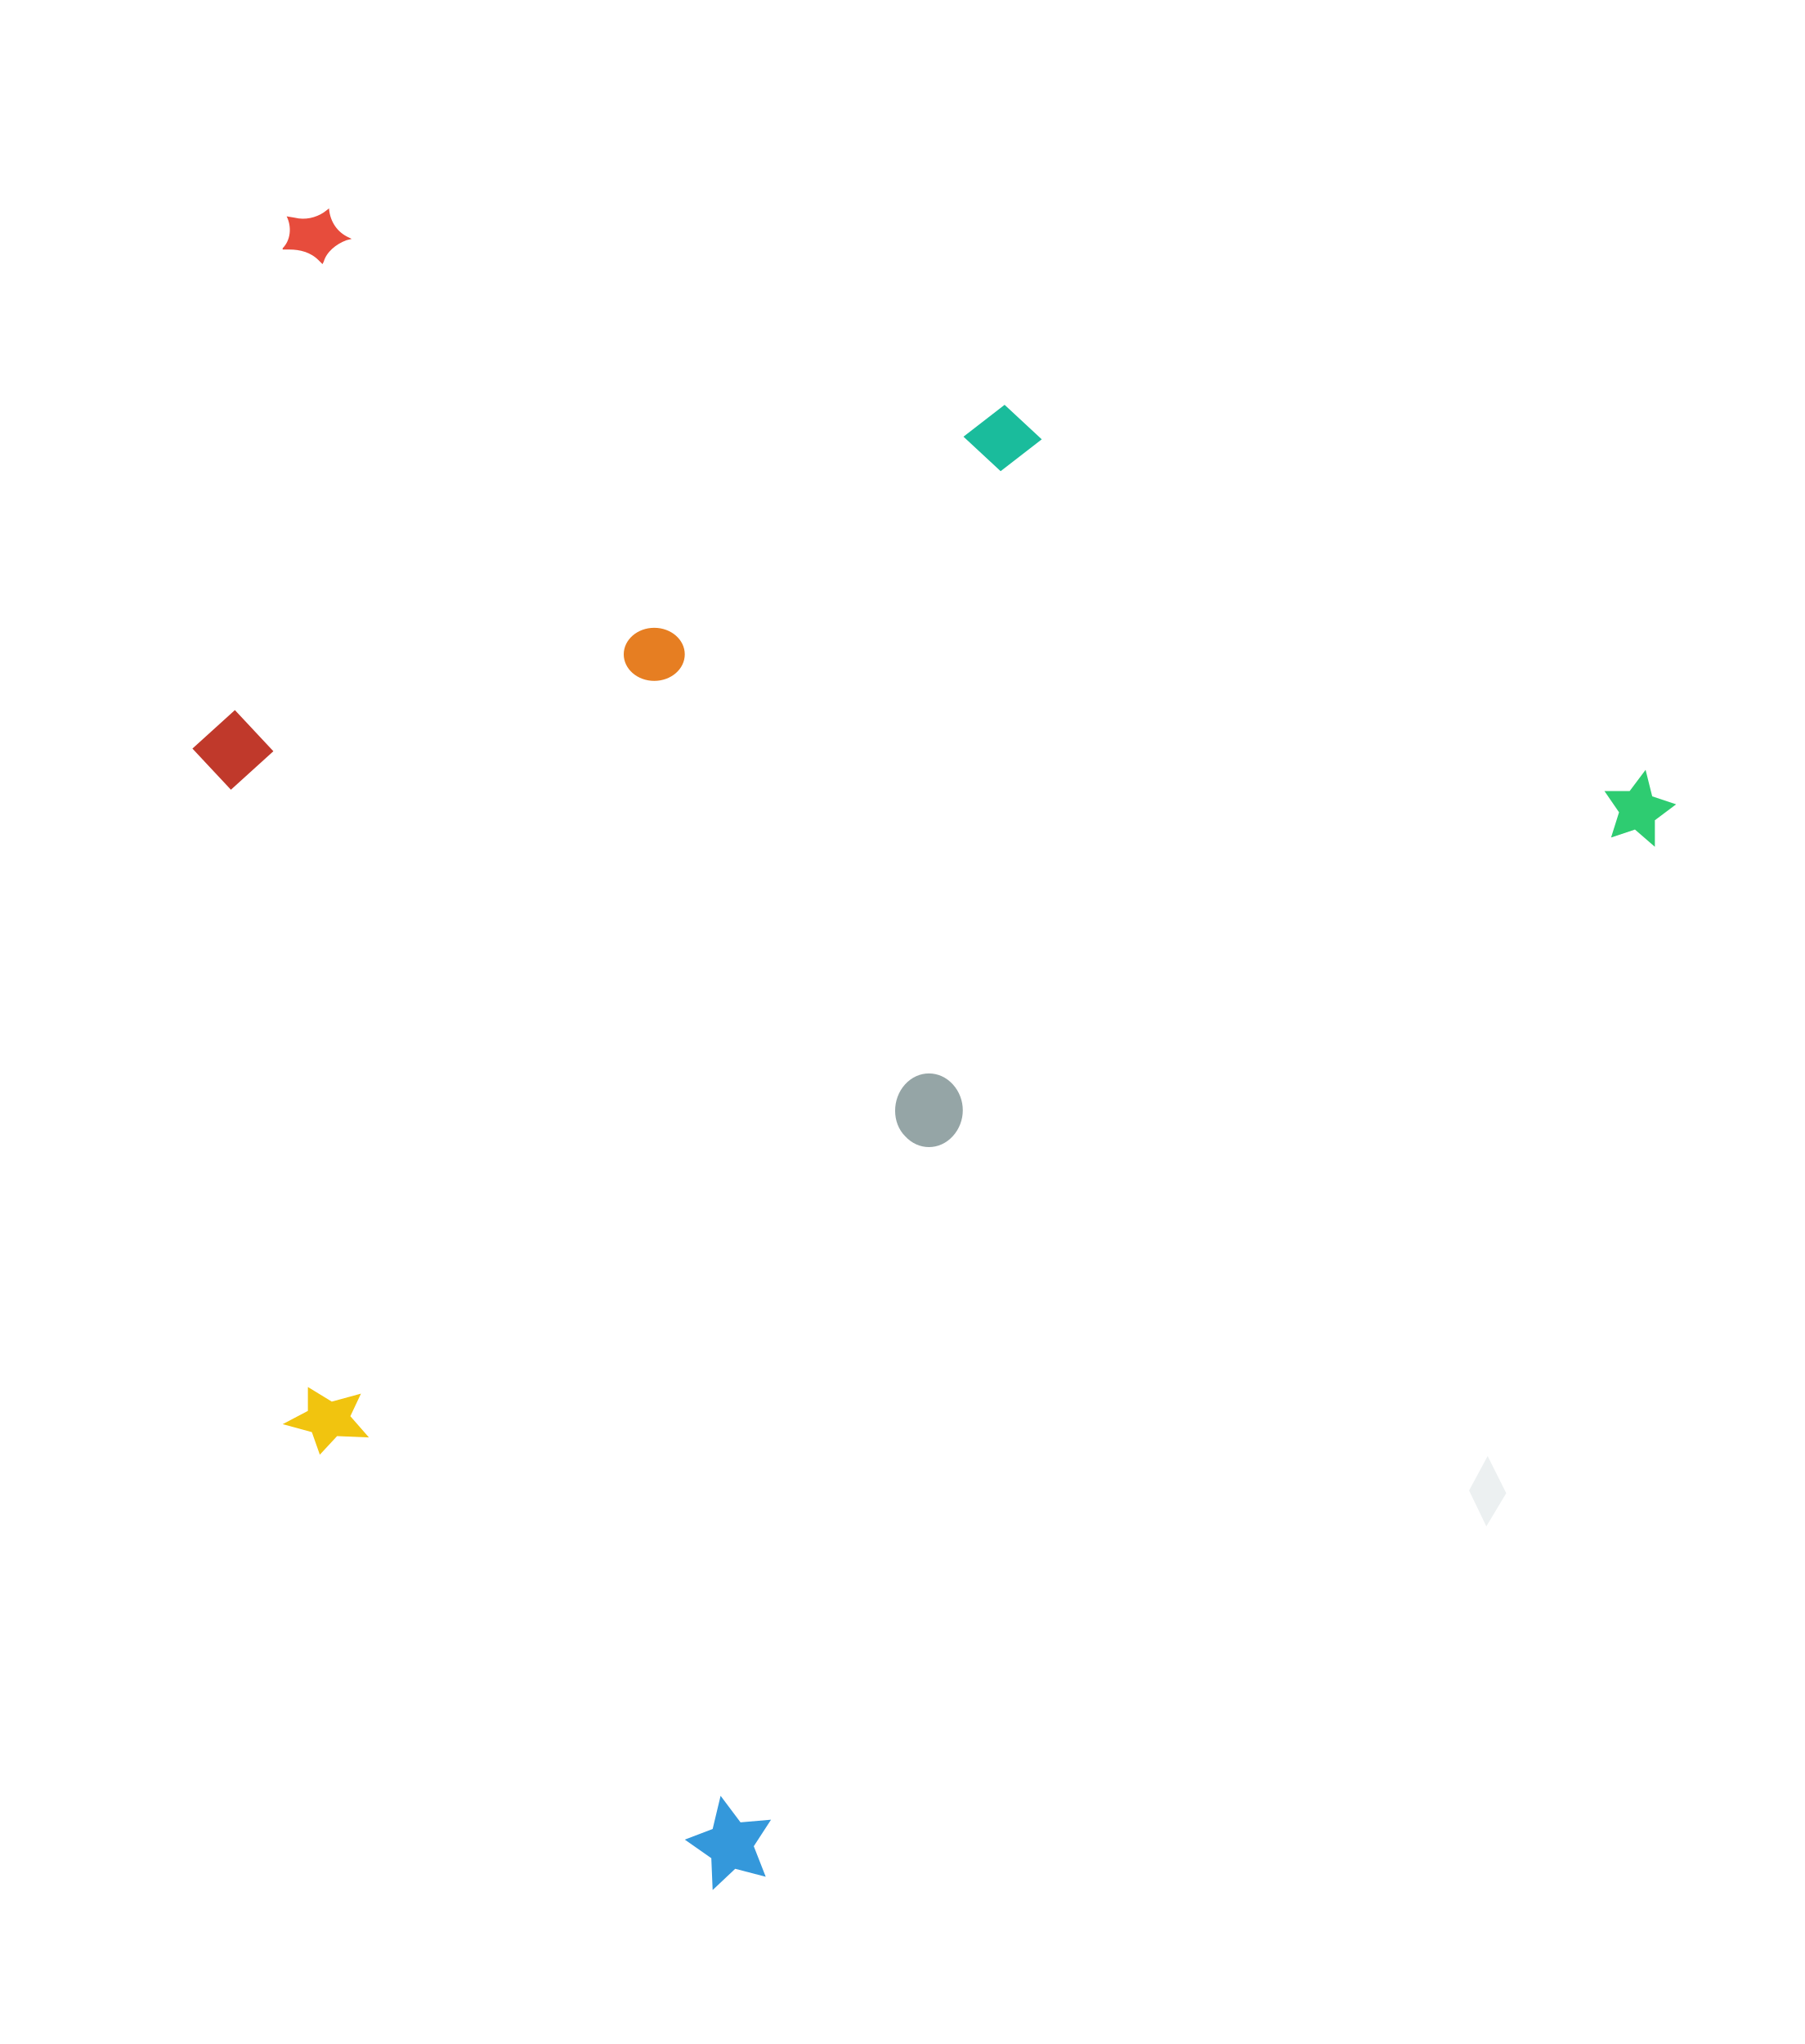
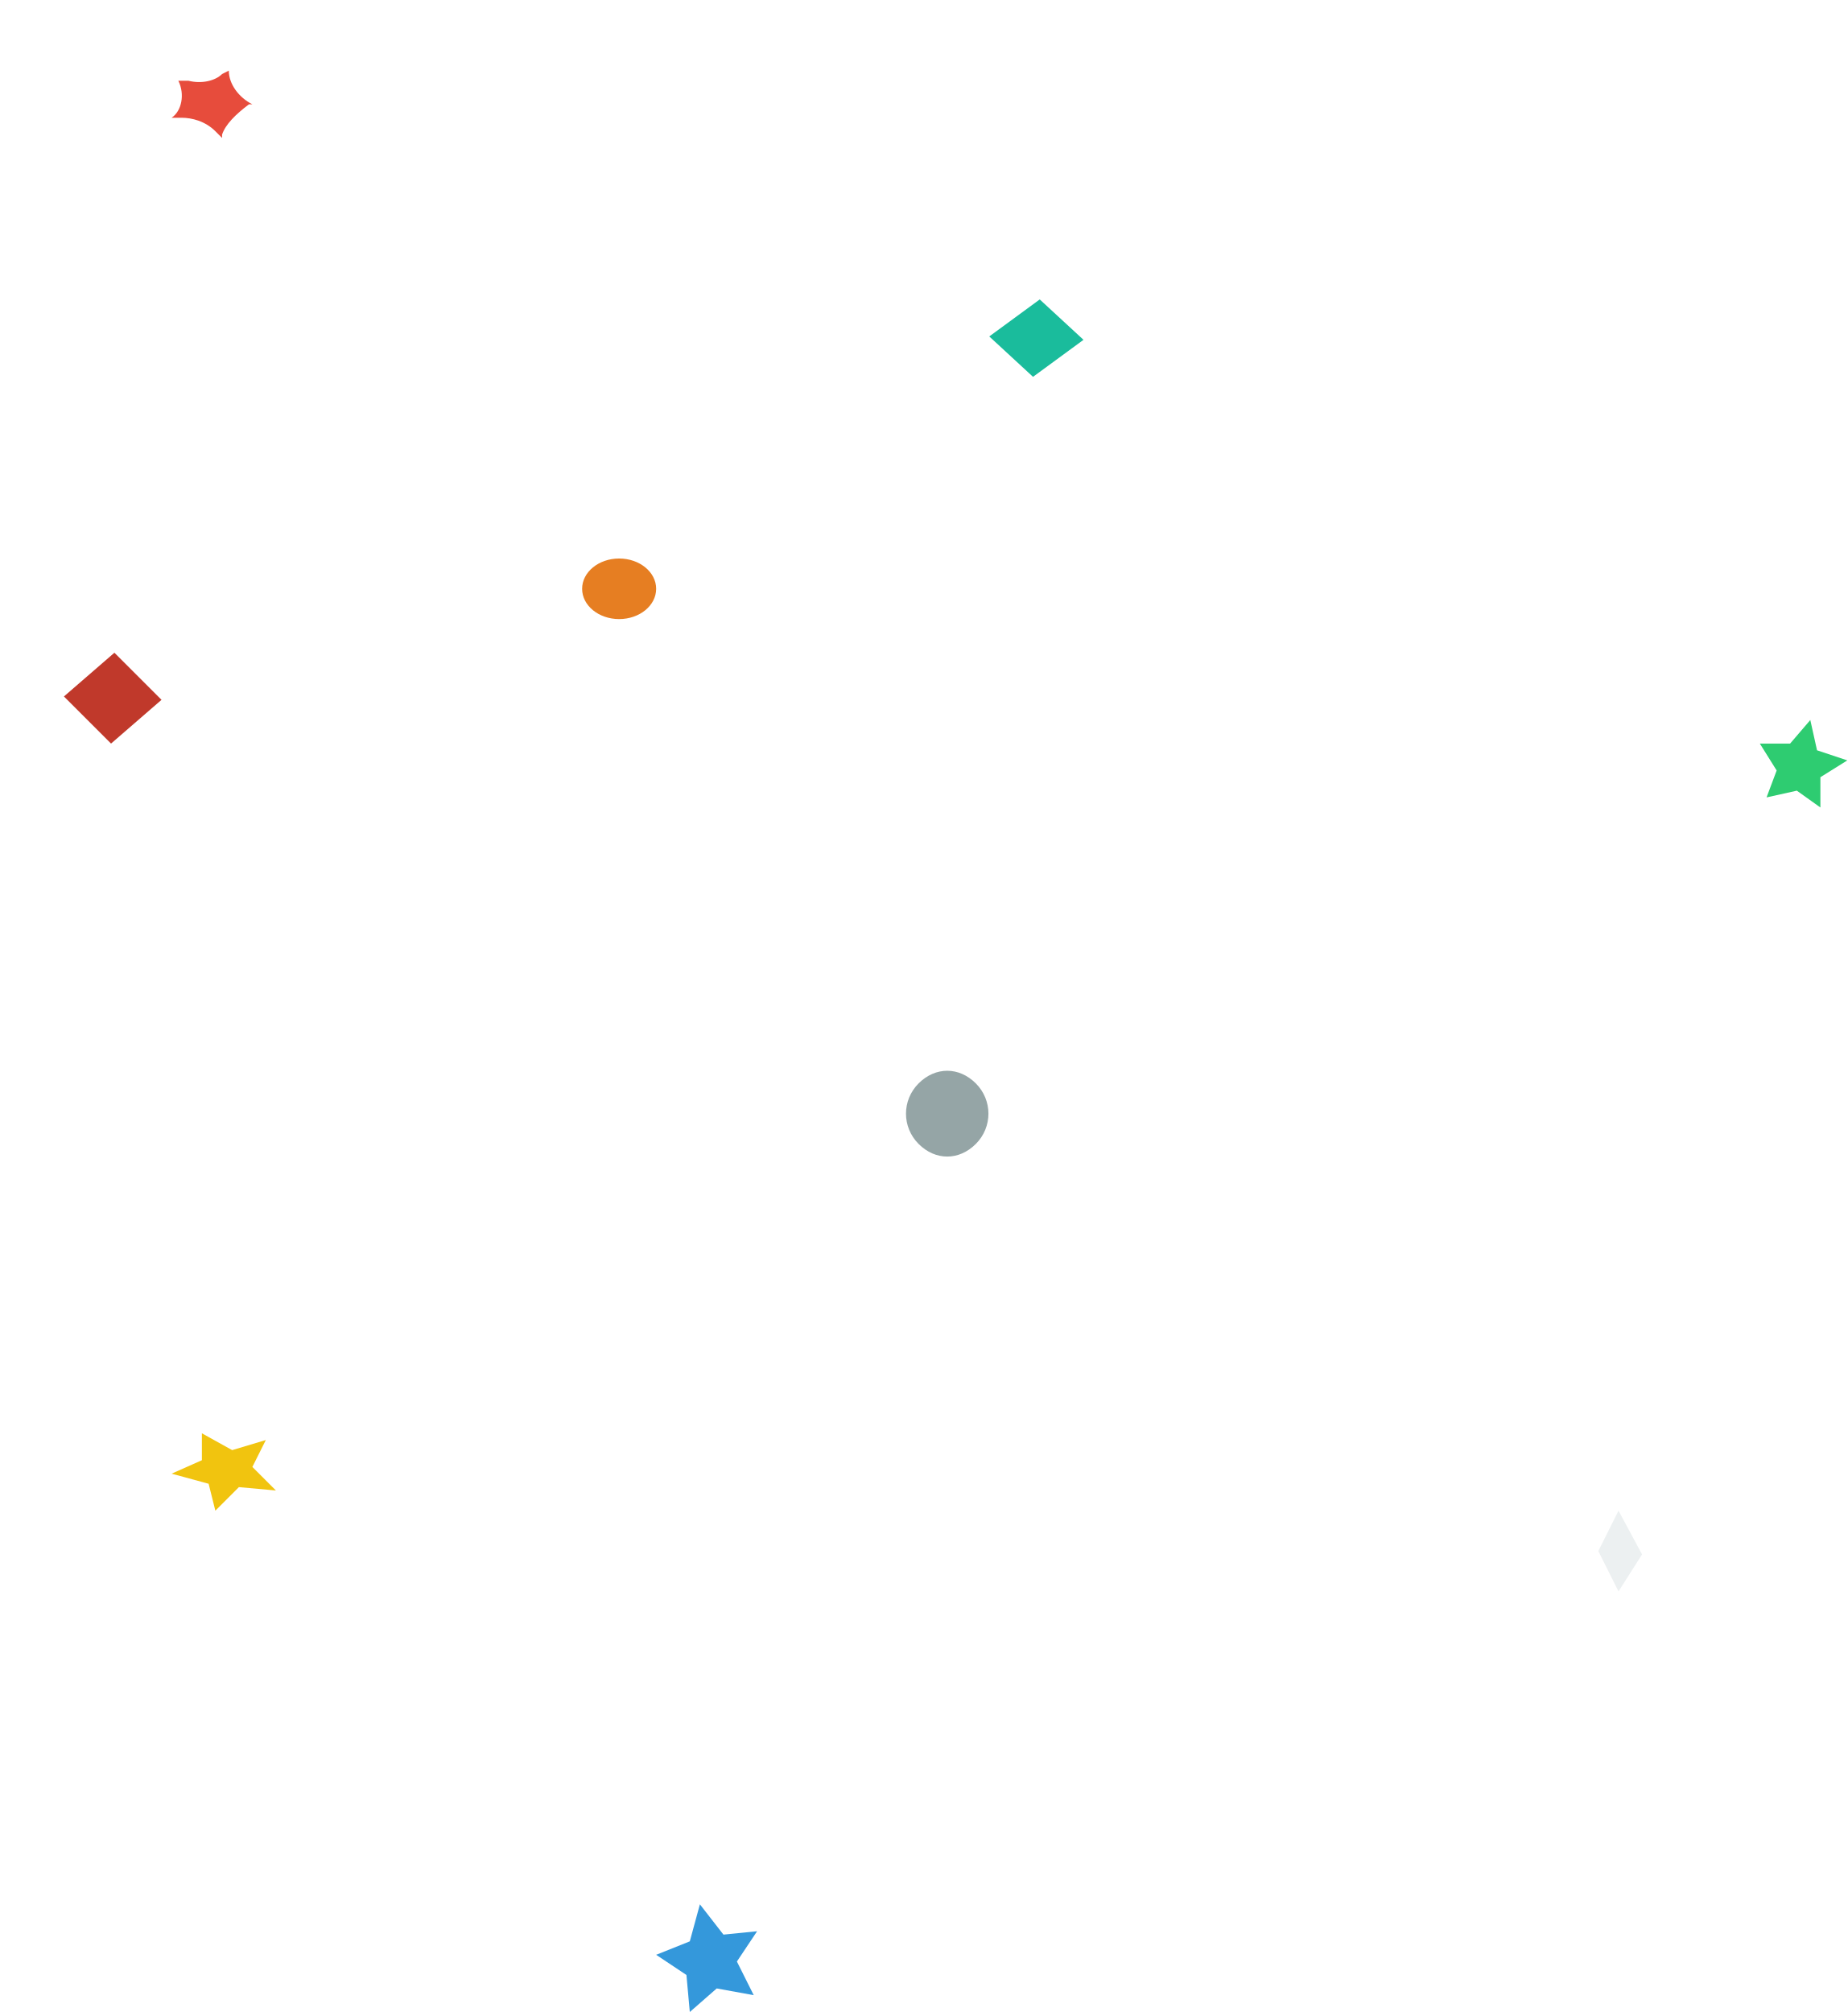
- <svg xmlns="http://www.w3.org/2000/svg" version="1.1" id="Layer_1" x="0px" y="0px" viewBox="0 0 136 154" style="enable-background:new 0 0 136 154;" xml:space="preserve">
+ <svg xmlns="http://www.w3.org/2000/svg" version="1.1" id="Layer_1" x="0px" y="0px" viewBox="0 0 54.9 59.8" style="enable-background:new 0 0 54.9 59.8;" xml:space="preserve">
  <style type="text/css">
	.st0{fill:#E74C3C;}
	.st1{fill:#3498DB;}
	.st2{fill:#F1C40F;}
	.st3{fill:#2ECC71;}
	.st4{fill:#E67E22;}
	.st5{fill:#95A5A6;}
	.st6{fill:#ECF0F1;}
	.st7{fill:#1ABC9C;}
	.st8{fill:#C0392B;}
</style>
  <g id="Layer_1_1_">
    <g>
      <g>
        <g>
          <g>
-             <path class="st0" d="M21.6,16.3l0.6,0.1c0.8,0.2,1.6,0,2.2-0.4l0.4-0.3l0,0.1c0.1,0.9,0.6,1.7,1.5,2.1l0.2,0.1l-0.4,0.1       c-0.8,0.3-1.5,0.9-1.7,1.6l-0.1,0.2L24,19.6c-0.6-0.6-1.4-0.8-2.2-0.8l-0.5,0l0-0.1C21.9,18.1,22,17.1,21.6,16.3L21.6,16.3z" />
-             <polygon class="st1" points="57.7,141.4 55.4,140.8 53.7,142.4 53.6,140 51.6,138.6 53.7,137.8 54.3,135.3 55.8,137.3        58.1,137.1 56.8,139.1      " />
-             <polygon class="st2" points="24.1,109.6 23.5,107.9 21.3,107.3 23.2,106.3 23.2,104.5 25,105.6 27.2,105 26.4,106.7        27.8,108.3 25.4,108.2      " />
-             <polygon class="st3" points="124,58 124.5,60 126.3,60.6 124.7,61.8 124.7,63.8 123.2,62.5 121.4,63.1 122,61.2 120.9,59.6        122.8,59.6      " />
-             <ellipse class="st4" cx="49.3" cy="49.3" rx="2.3" ry="2" />
-             <path class="st5" d="M71.8,81.7c-1-1.1-2.6-1.1-3.6,0s-1,2.9,0,3.9c1,1.1,2.6,1.1,3.6,0S72.8,82.8,71.8,81.7z" />
-             <polygon class="st6" points="110.7,112.3 112.1,109.7 113.5,112.5 112,115      " />
-             <polygon class="st7" points="72.6,32.9 75.7,30.5 78.5,33.1 75.4,35.5      " />
-             <polygon class="st8" points="14.5,56.4 17.7,53.5 20.6,56.6 17.4,59.5      " />
+             <path class="st0" d="M5.3,2.4l0.3,0c0.4,0.1,0.8,0,1-0.2l0.2-0.1v0c0,0.4,0.3,0.8,0.7,1l0.1,0l-0.2,0C7,3.4,6.7,3.7,6.6,4       l0,0.1L6.4,3.9c-0.3-0.3-0.7-0.4-1-0.4H5.1v0C5.4,3.3,5.5,2.8,5.3,2.4L5.3,2.4z" />
+             <polygon class="st1" points="22.4,59.3 21.3,59.1 20.5,59.8 20.4,58.7 19.5,58.1 20.5,57.7 20.8,56.6 21.5,57.5 22.5,57.4        21.9,58.3      " />
+             <polygon class="st2" points="6.4,44.9 6.2,44.1 5.1,43.8 6,43.4 6,42.6 6.9,43.1 7.9,42.8 7.5,43.6 8.2,44.3 7.1,44.2      " />
+             <polygon class="st3" points="53.8,21.4 54,22.3 54.9,22.6 54.1,23.1 54.1,24 53.4,23.5 52.5,23.7 52.8,22.9 52.3,22.1        53.2,22.1      " />
+             <ellipse class="st4" cx="18.4" cy="17.5" rx="1.1" ry="0.9" />
+             <path class="st5" d="M29,32.2c-0.5-0.5-1.2-0.5-1.7,0c-0.5,0.5-0.5,1.3,0,1.8c0.5,0.5,1.2,0.5,1.7,0       C29.5,33.5,29.5,32.7,29,32.2z" />
+             <polygon class="st6" points="47.5,46.1 48.1,44.9 48.8,46.2 48.1,47.3      " />
+             <polygon class="st7" points="29.4,10 30.9,8.9 32.2,10.1 30.7,11.2      " />
+             <polygon class="st8" points="1.9,20.7 3.4,19.4 4.8,20.8 3.3,22.1      " />
          </g>
        </g>
      </g>
    </g>
  </g>
</svg>
